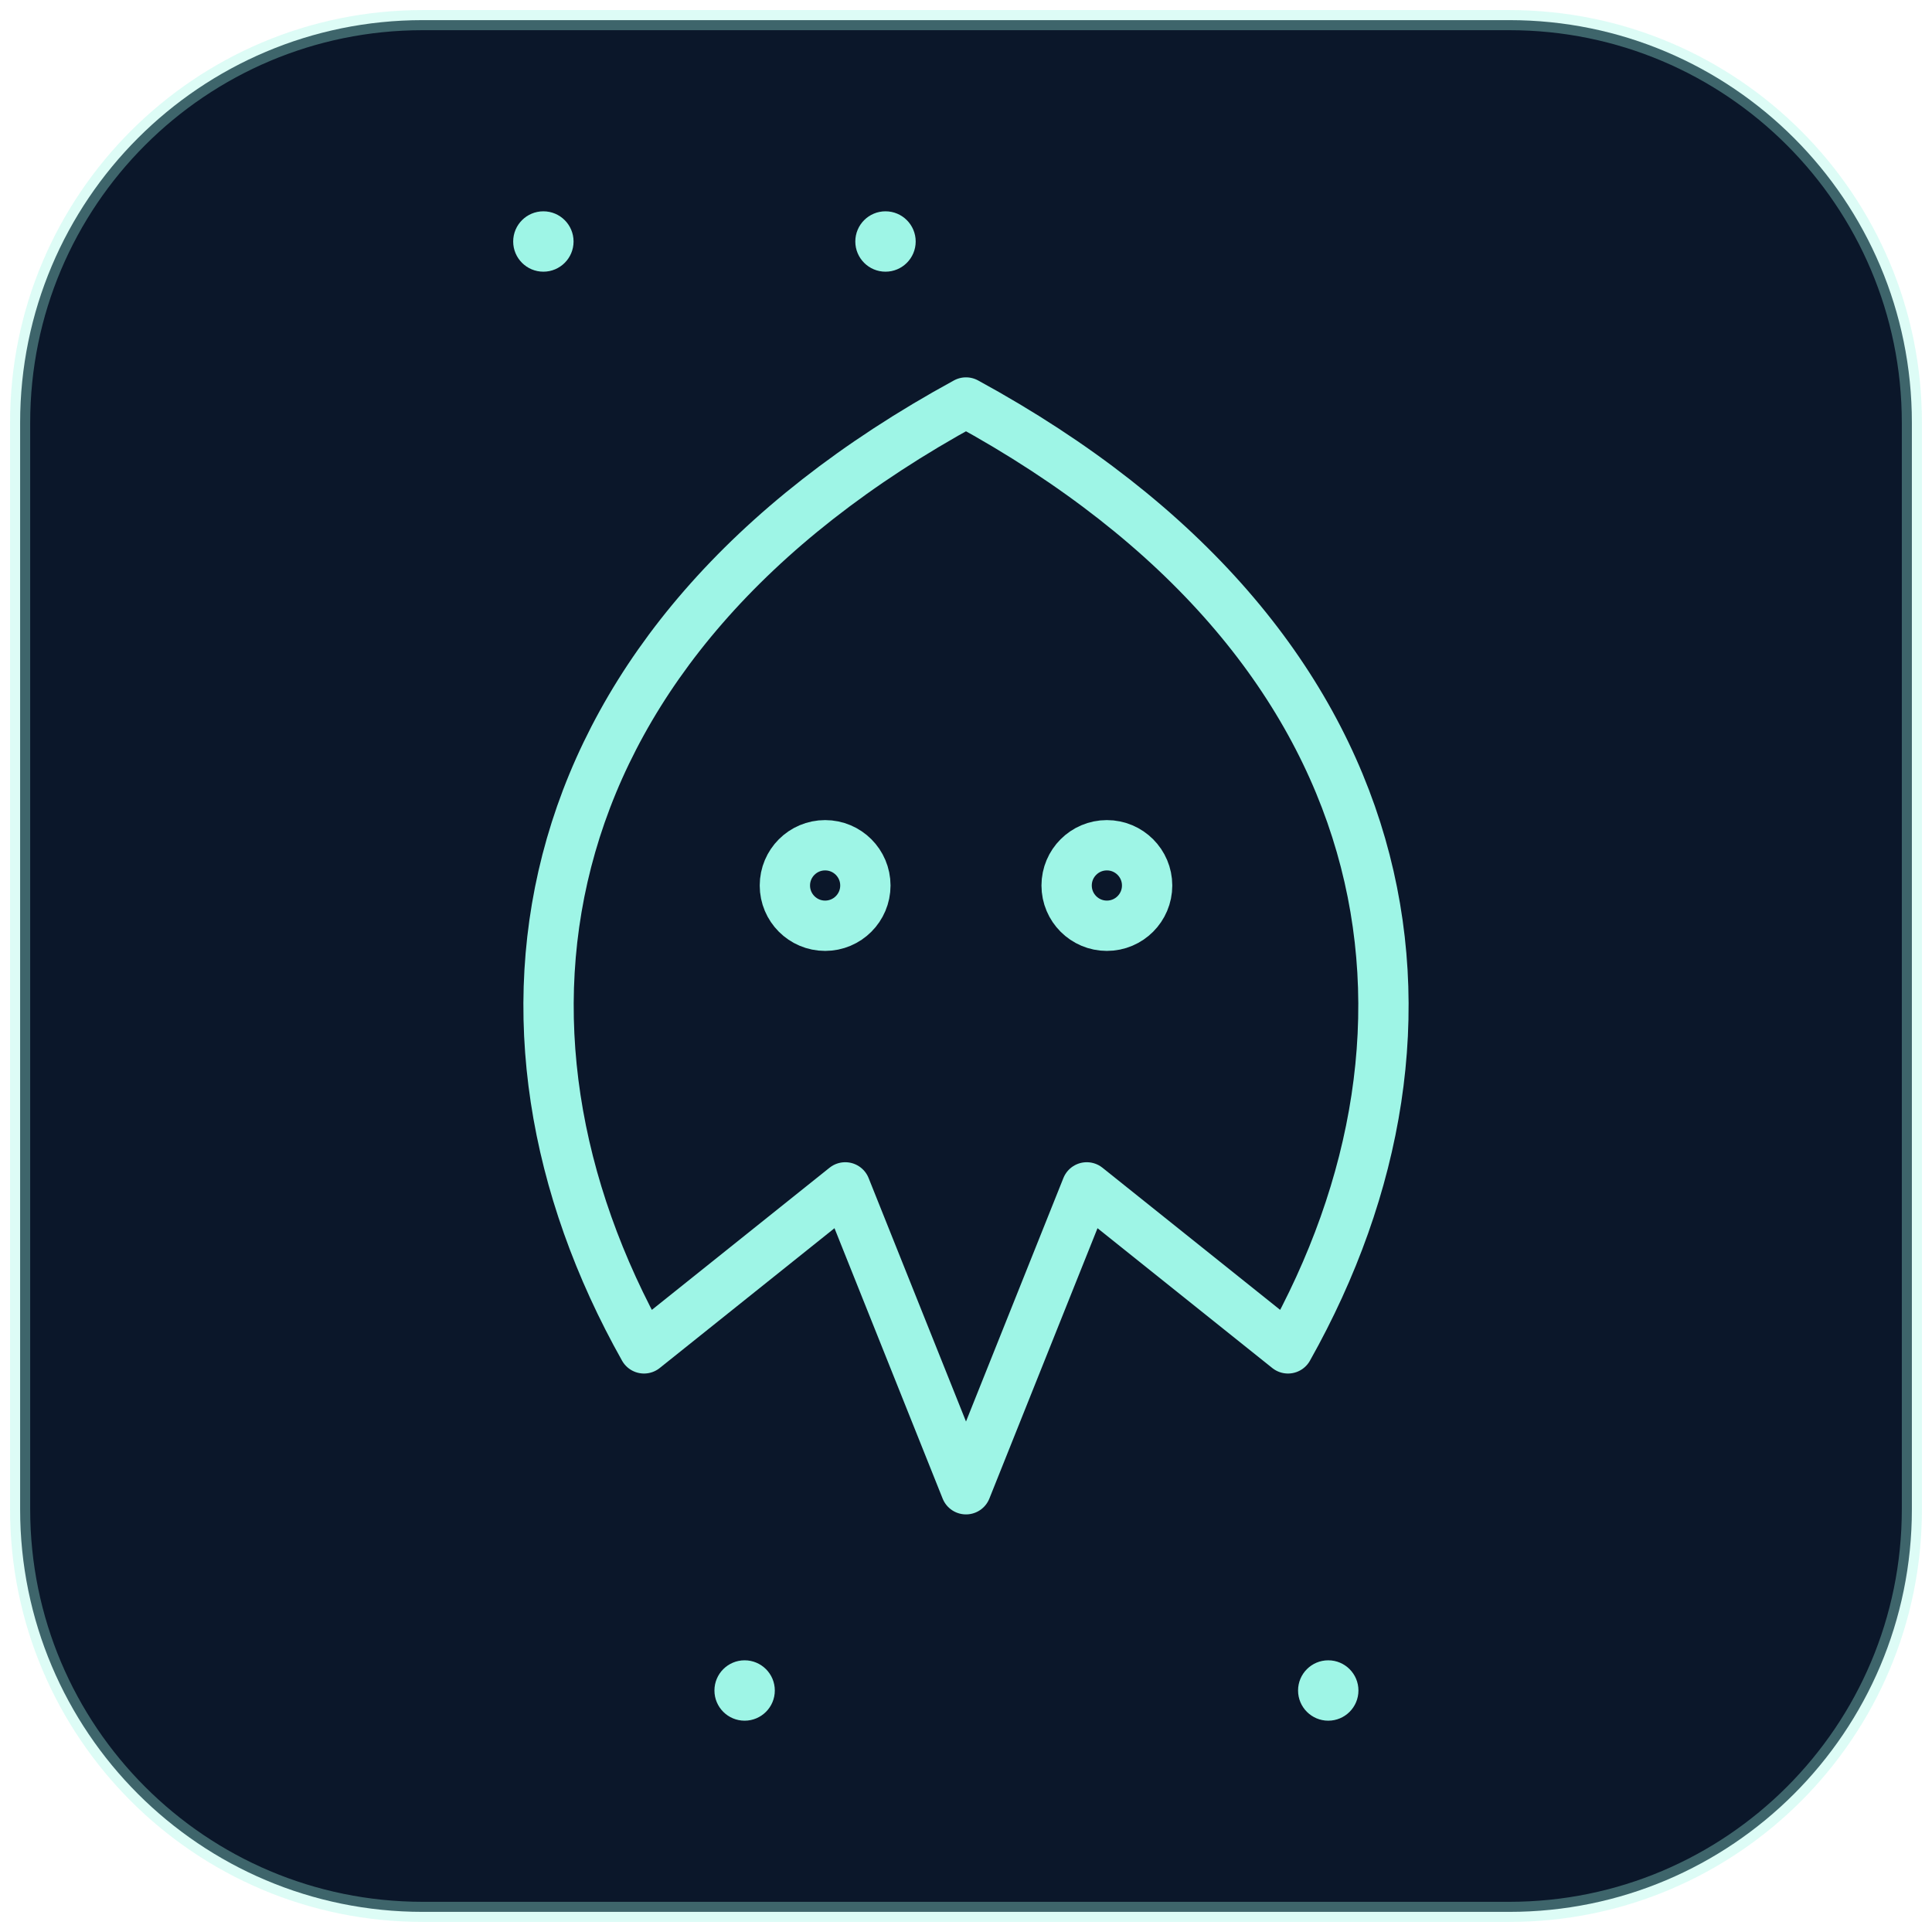
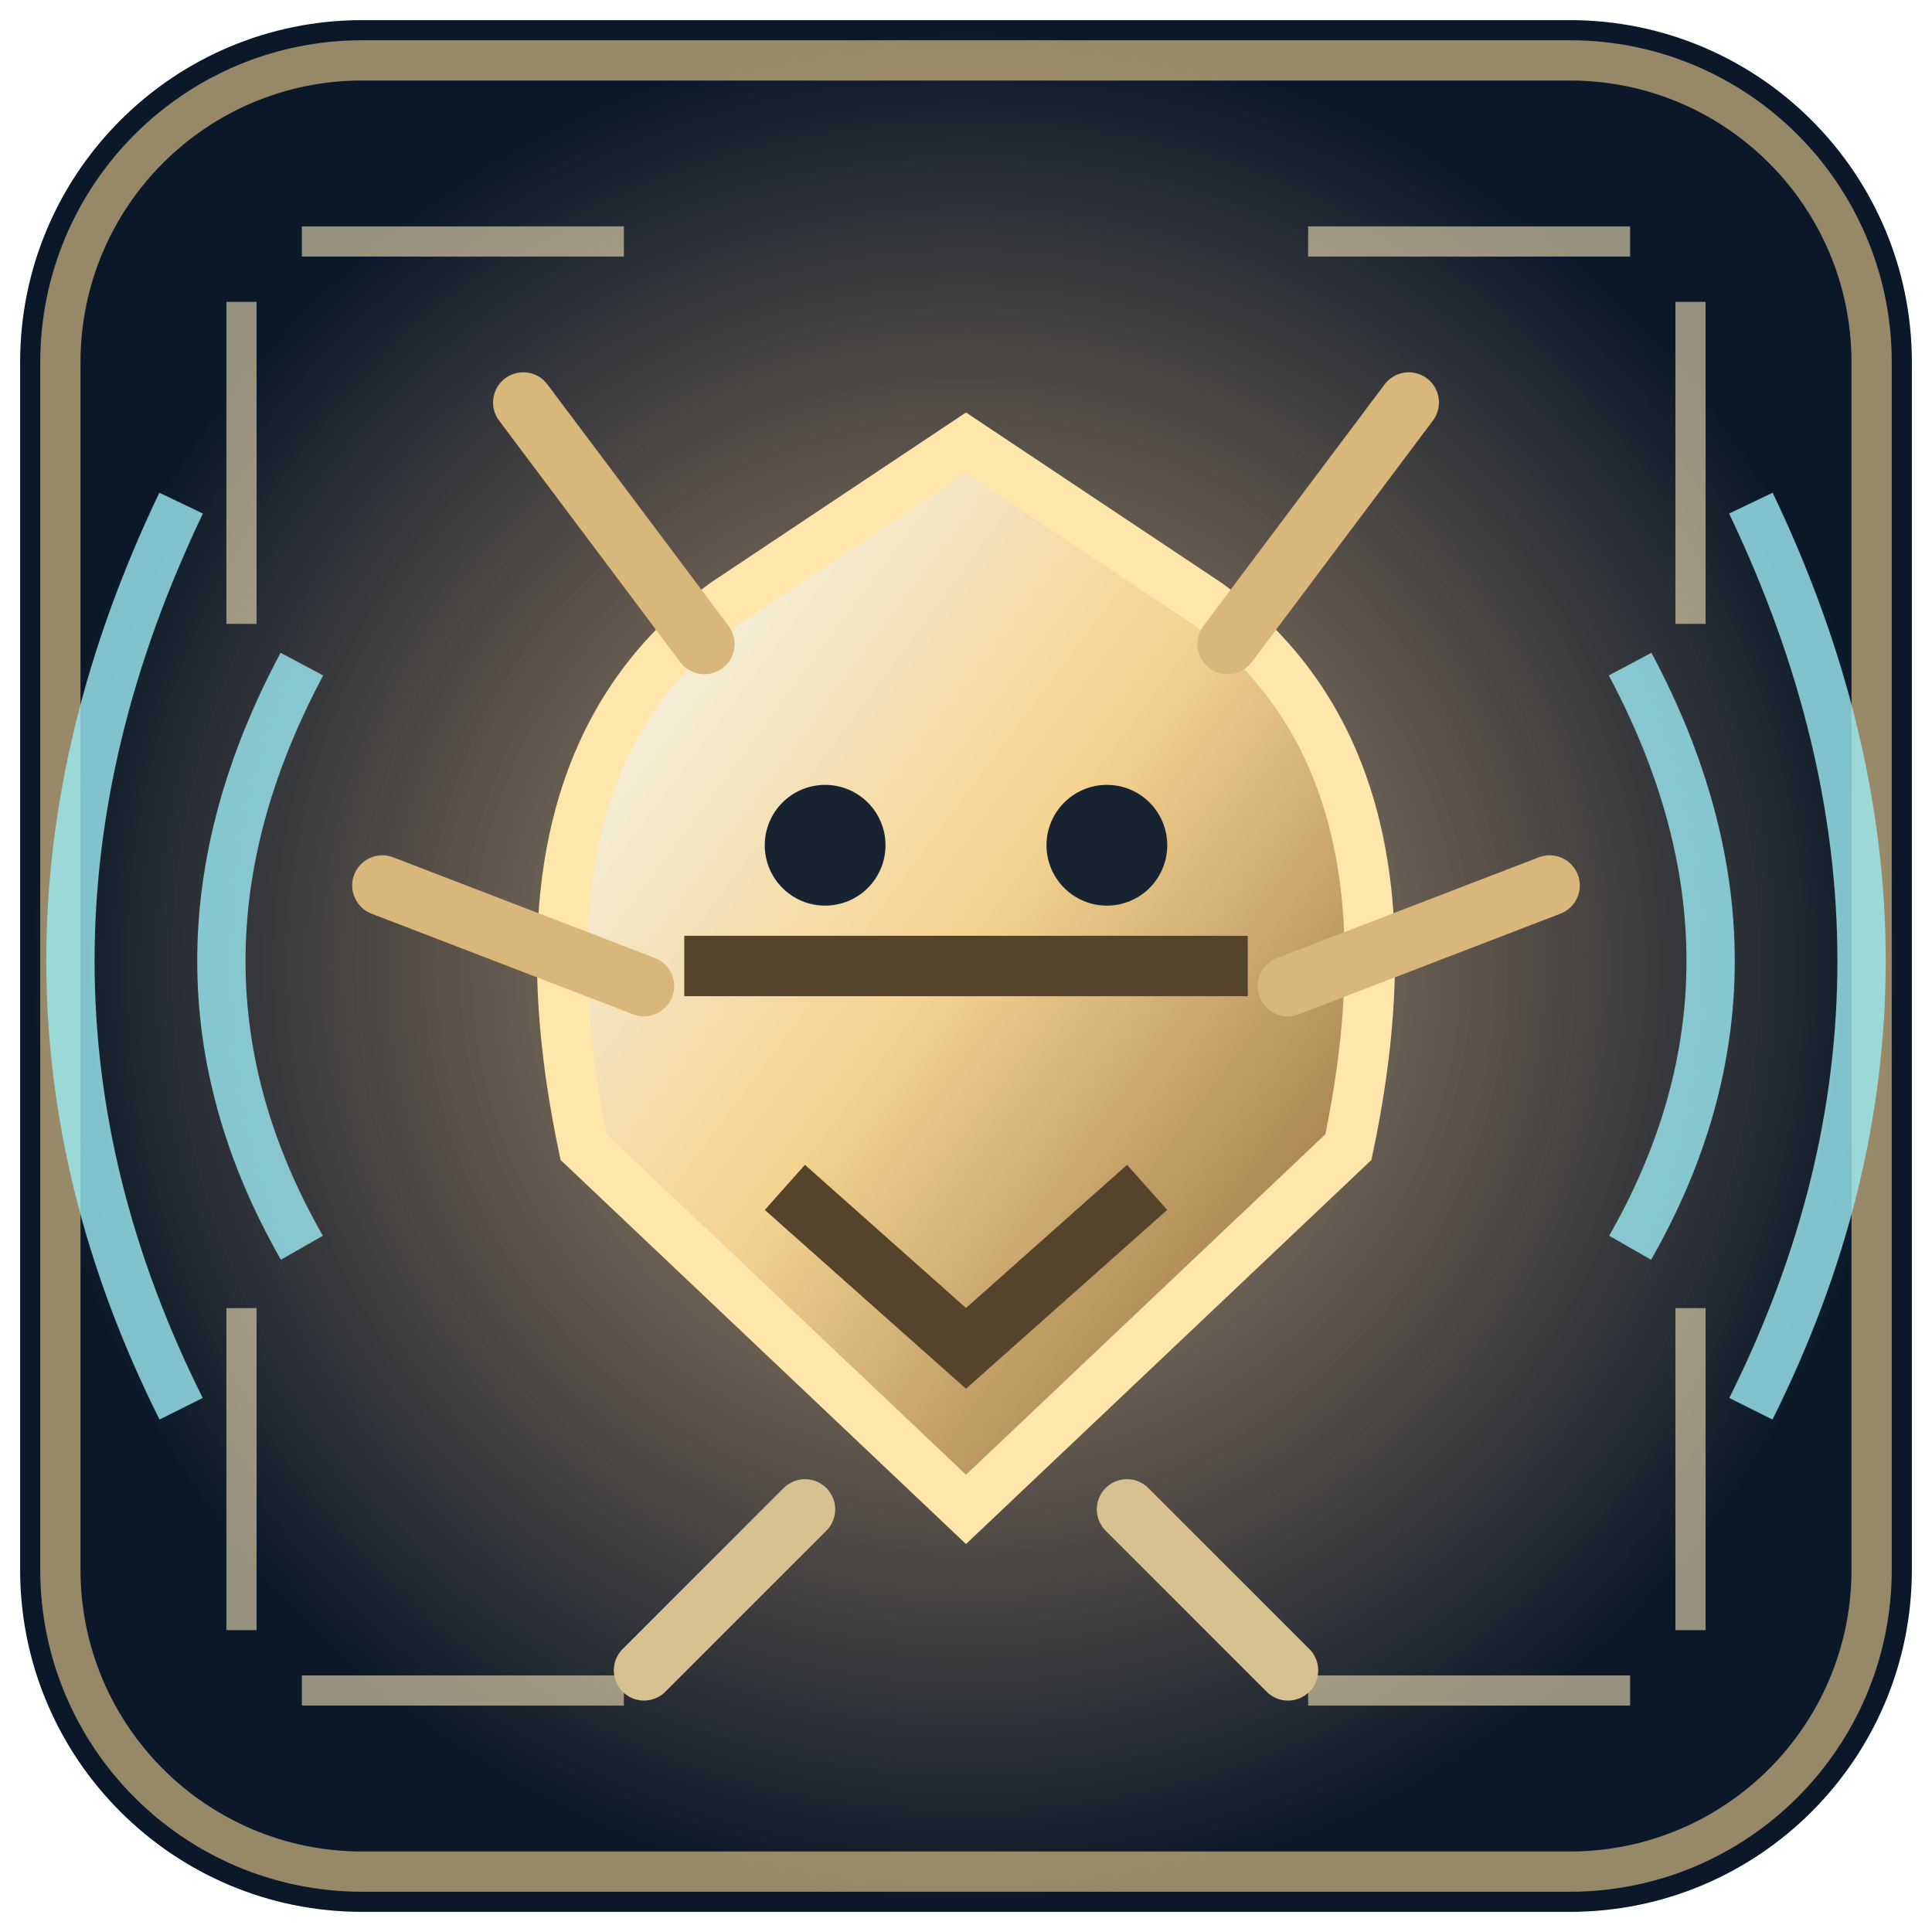
<svg xmlns="http://www.w3.org/2000/svg" viewBox="0 0 96 96" role="img">
-   <rect x="1" y="1" width="94" height="94" rx="20" fill="#0b172a" stroke="#9ef5e6" stroke-opacity=".35" />
-   <g fill="none" stroke="#9ef5e6" stroke-width="2.5" stroke-linecap="round" stroke-linejoin="round">
-     <path d="M48 20c-22 12-25 31-16 47l10-8 6 15 6-15 10 8c9-16 6-35-16-47Z" />
-     <circle cx="41" cy="44" r="2" />
-     <circle cx="55" cy="44" r="2" />
-     <circle cx="37" cy="84" r="1.5" fill="#9ef5e6" stroke="none" />
-     <circle cx="44" cy="12" r="1.5" fill="#9ef5e6" stroke="none" />
-     <circle cx="66" cy="84" r="1.5" fill="#9ef5e6" stroke="none" />
-     <circle cx="27" cy="12" r="1.5" fill="#9ef5e6" stroke="none" />
-   </g>
+   <defs>
+     <radialGradient id="field">
+       <stop stop-color="#7f592f" stop-opacity=".68" />
+       <stop offset="1" stop-color="#0a182a" />
+     </radialGradient>
+     <linearGradient id="metal" x2="1" y2="1">
+       <stop stop-color="#f4fcff" />
+       <stop offset=".48" stop-color="#f5d391" />
+       <stop offset="1" stop-color="#7f592f" />
+     </linearGradient>
+     <radialGradient id="core">
+       <stop stop-color="#f4ffff" />
+       <stop offset=".42" stop-color="#f5d391" />
+       <stop offset="1" stop-color="#7f592f" />
+     </radialGradient>
+   </defs>
+   <rect x="1" y="1" width="94" height="94" rx="17" fill="url(#field)" />
+   <rect x="3" y="3" width="90" height="90" rx="15" fill="none" stroke="#f5d391" stroke-opacity=".6" stroke-width="2" />
+   <path d="M15 12h16M12 15v16M81 12H65M84 15v16M15 84h16M12 81V65M81 84H65M84 81V65" fill="none" stroke="#f4e1b5" stroke-opacity=".6" stroke-width="1.5" />
+   <path d="M29 57q-4-19 7-27l12-8 12 8q11 8 7 27L48 75Z" fill="url(#metal)" stroke="#ffe7ac" stroke-width="2.5" />
+   <path d="m35 32-9-12m35 12 9-12M32 49 19 44m45 5 13-5" fill="none" stroke="#d9b77b" stroke-width="3" stroke-linecap="round" />
+   <path d="M34 48h28M39 59l9 8 9-8" fill="none" stroke="#55432c" stroke-width="3" />
+   <circle cx="41" cy="42" r="3" fill="#172331" />
+   <circle cx="55" cy="42" r="3" fill="#172331" />
+   <path d="M15 33q-8 15 0 29m66-29q8 15 0 29M9 25Q-2 48 9 70m78-45q11 23 0 45" fill="none" stroke="#9cebf4" stroke-width="2.4" opacity=".8" />
+   <path d="m40 75-8 8m24-8 8 8" stroke="#d8c190" stroke-width="3" stroke-linecap="round" />
</svg>
